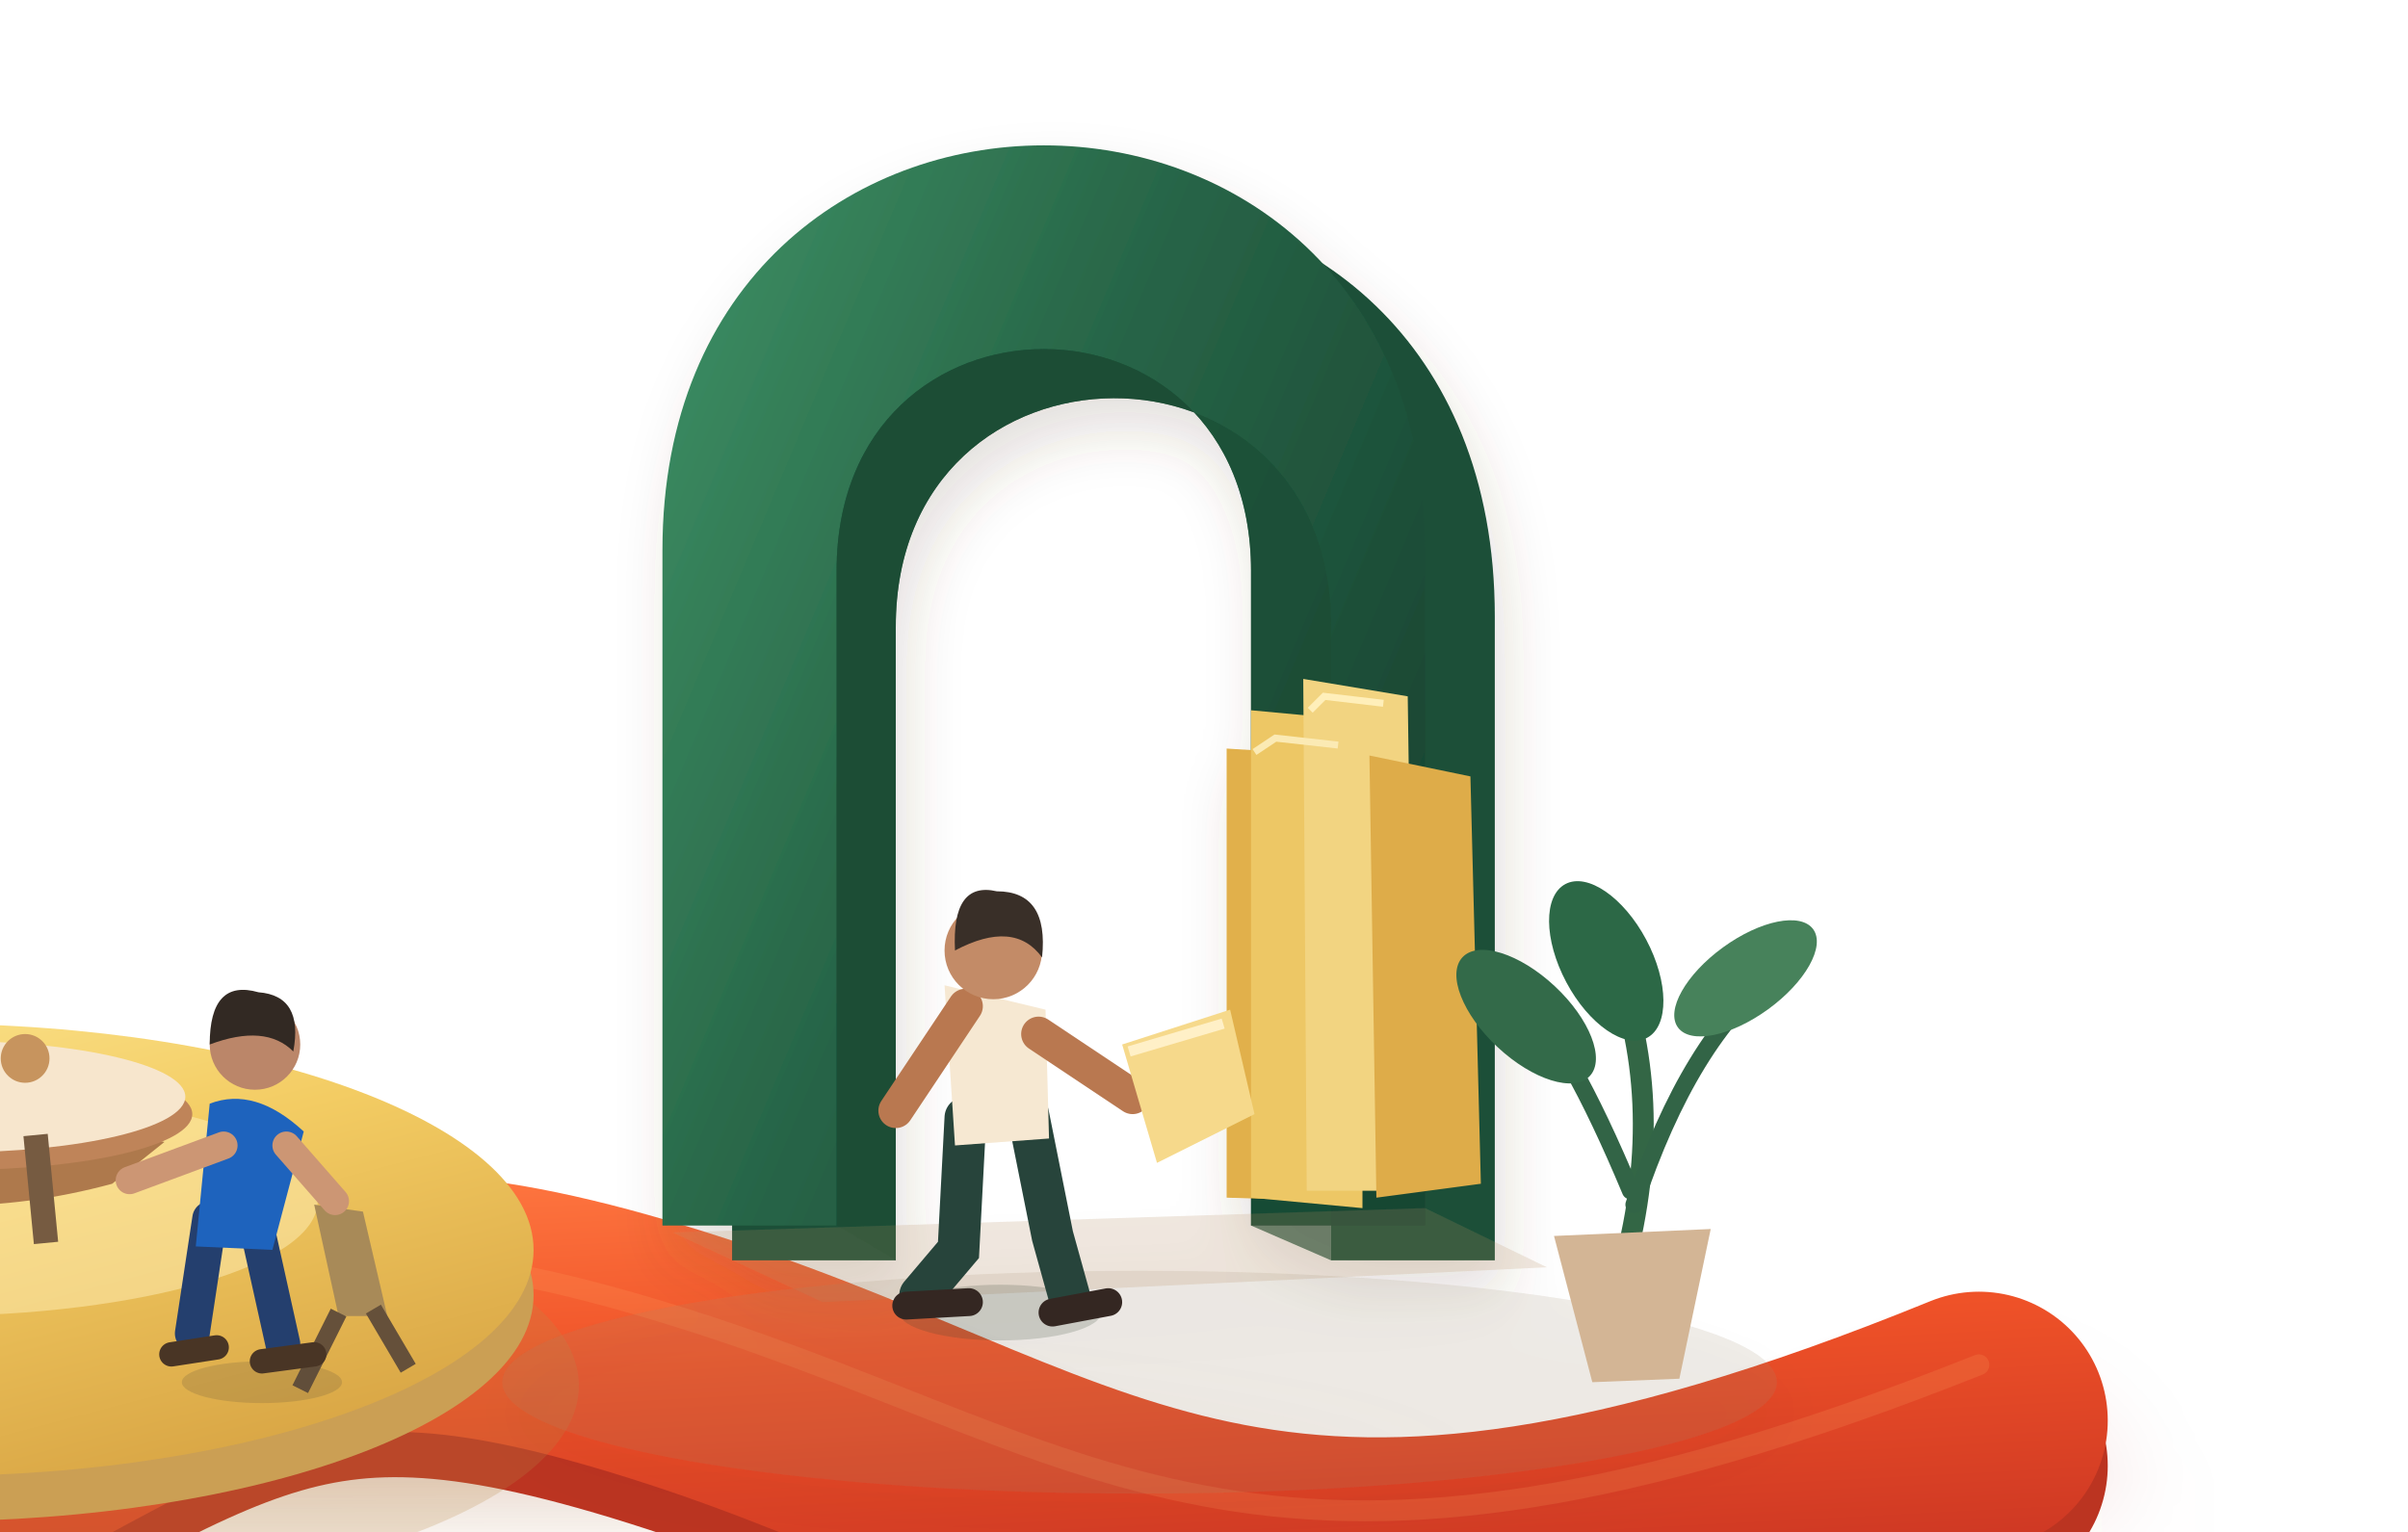
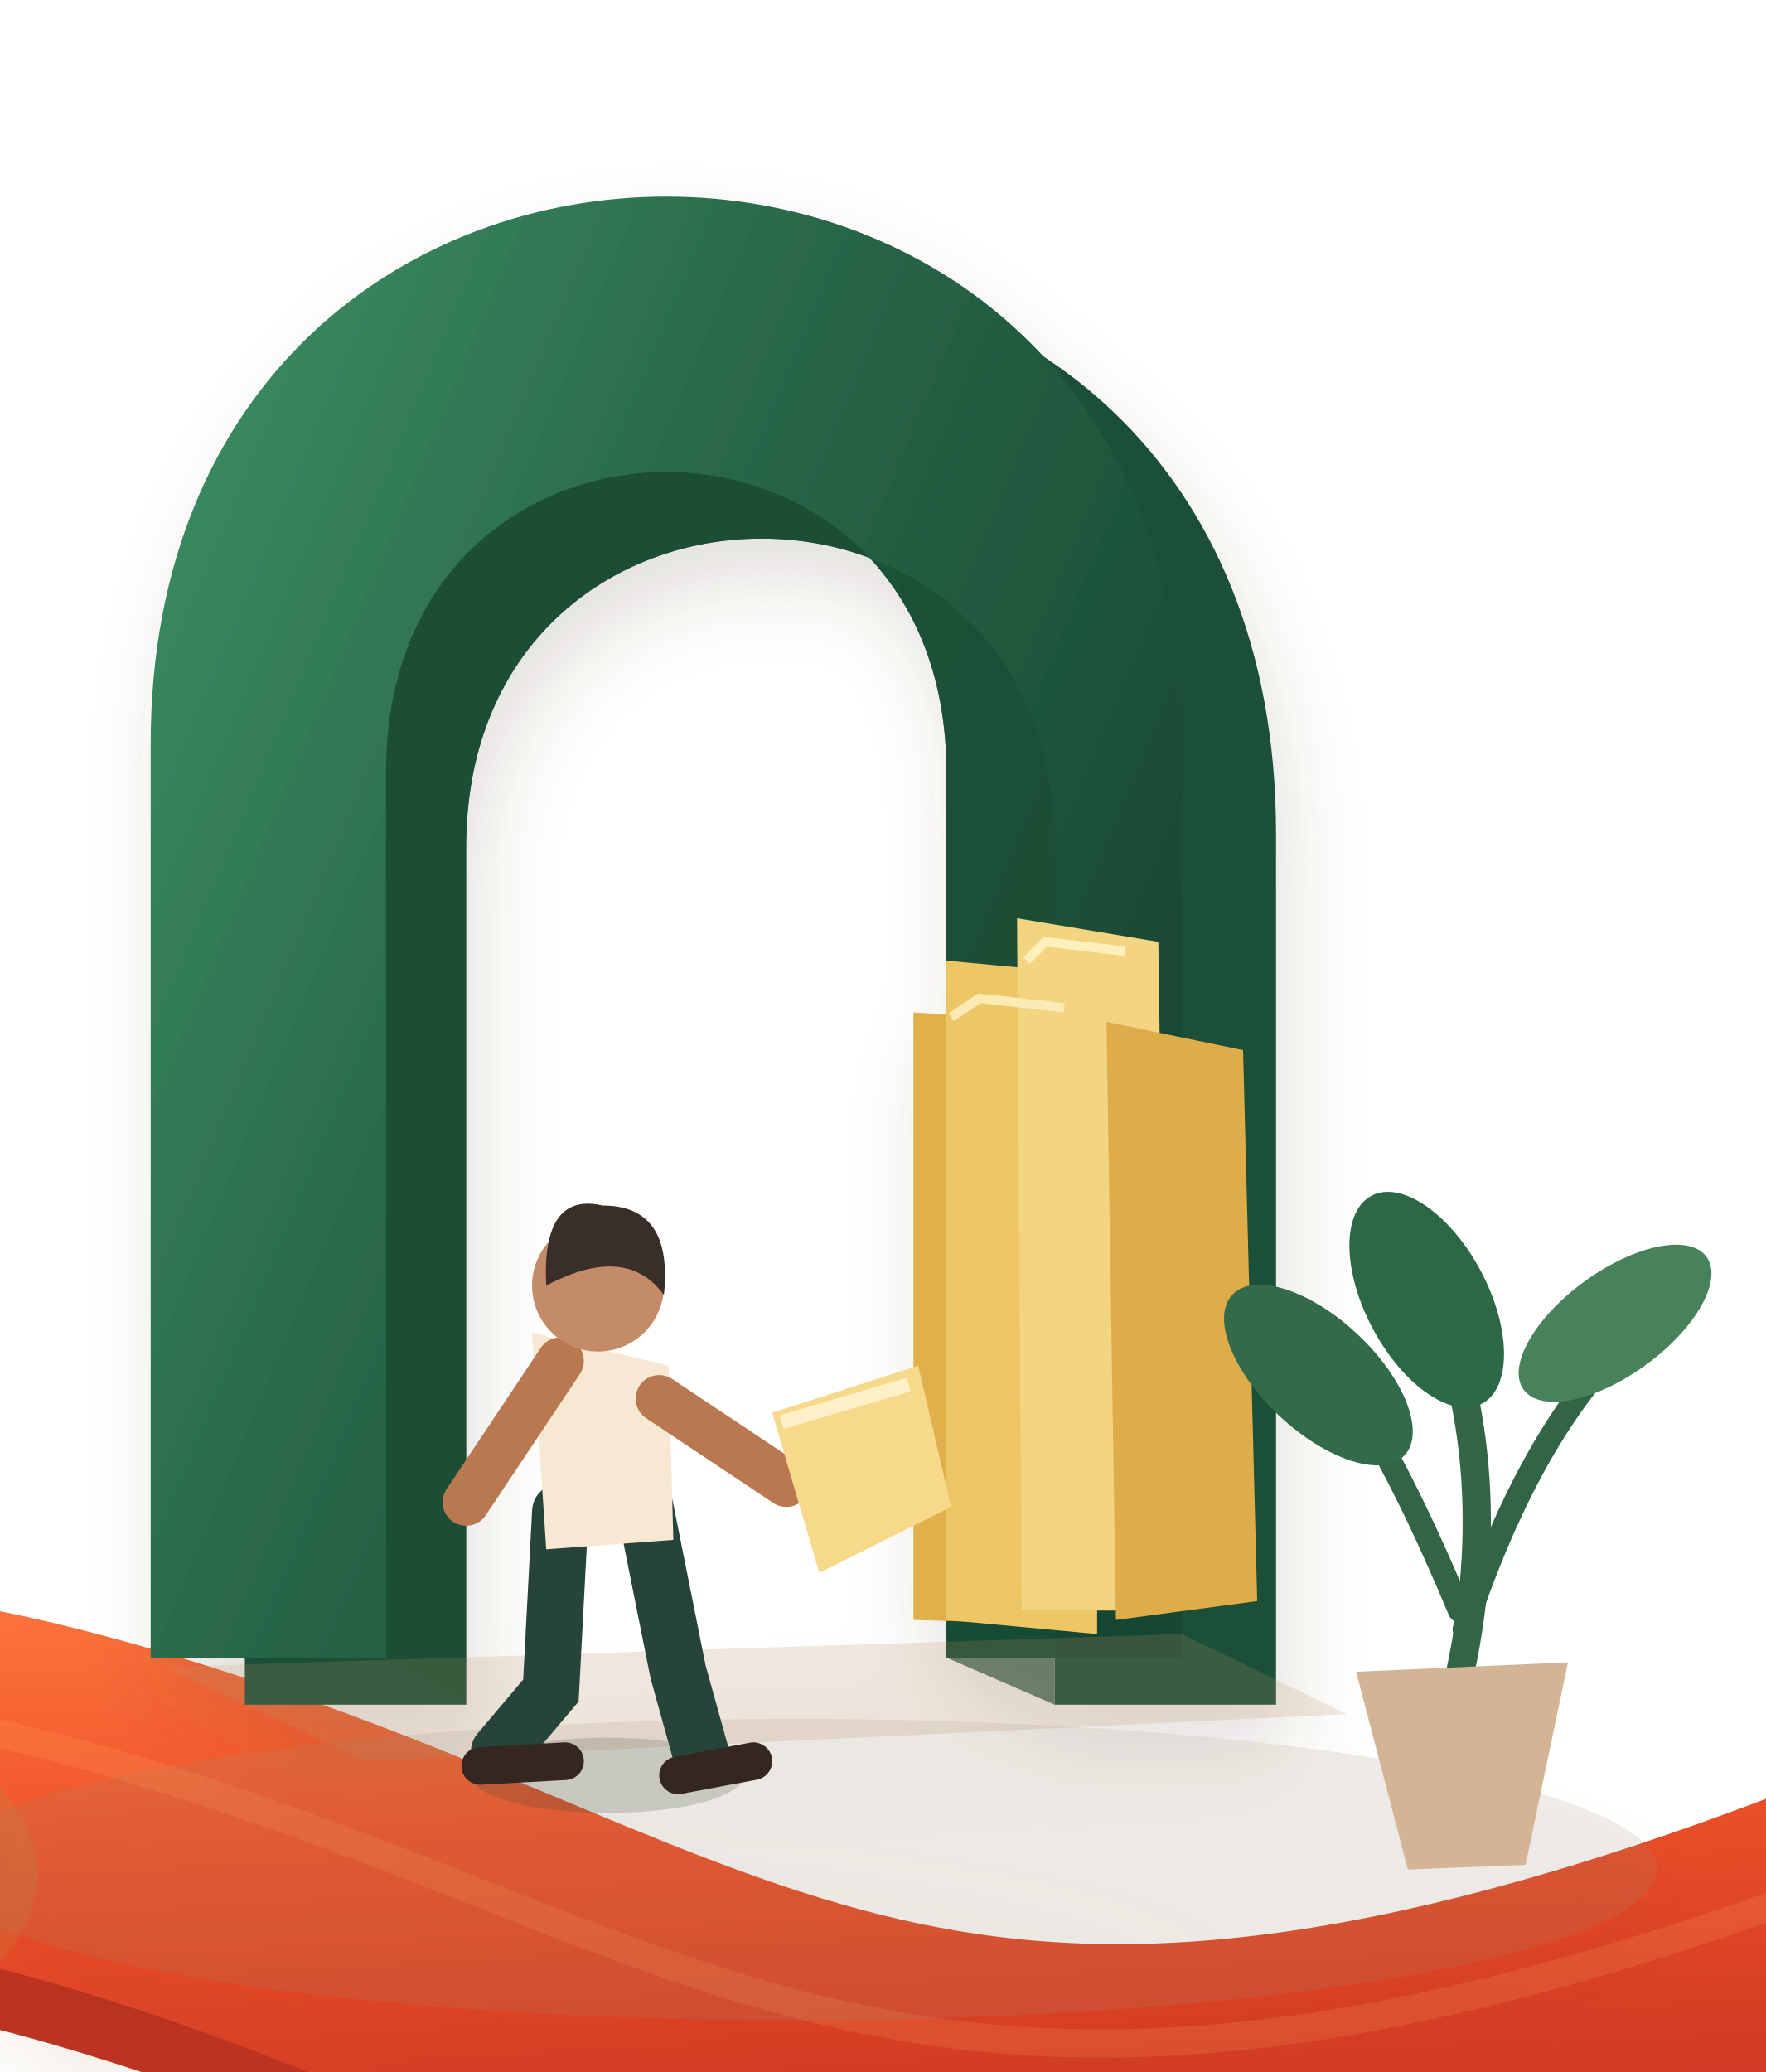
- <svg xmlns="http://www.w3.org/2000/svg" viewBox="728 112 375 440" width="1100" height="700" role="img" aria-hidden="true">
+ <svg xmlns="http://www.w3.org/2000/svg" viewBox="728 112 375 440" width="375" height="440" role="img" aria-hidden="true">
  <defs>
    <linearGradient id="road" x1="0" y1="0" x2=".6" y2="1">
      <stop stop-color="#ff7841" />
      <stop offset=".43" stop-color="#ef5228" />
      <stop offset="1" stop-color="#c93423" />
    </linearGradient>
    <linearGradient id="bluefront" x1="0" y1="0" x2="1" y2="1">
      <stop stop-color="#477be8" />
      <stop offset=".6" stop-color="#1a57cc" />
      <stop offset="1" stop-color="#144397" />
    </linearGradient>
    <linearGradient id="awning" x1="0" y1="0" x2=".2" y2="1">
      <stop stop-color="#356dde" />
      <stop offset="1" stop-color="#0f3eaa" />
    </linearGradient>
    <linearGradient id="arch" x1="0" y1="0" x2="1" y2=".6">
      <stop stop-color="#3f9366" />
      <stop offset=".5" stop-color="#286648" />
      <stop offset="1" stop-color="#194733" />
    </linearGradient>
    <linearGradient id="yellow" x1="0" y1="0" x2=".7" y2="1">
      <stop stop-color="#ffed9e" />
      <stop offset=".5" stop-color="#f3cc63" />
      <stop offset="1" stop-color="#d9a645" />
    </linearGradient>
    <linearGradient id="window" x1="0" y1="0" x2="1" y2="1">
      <stop stop-color="#ffeec0" />
      <stop offset="1" stop-color="#a3e6e1" />
    </linearGradient>
    <linearGradient id="leaves" x1="0" y1="0" x2="1" y2="1">
      <stop stop-color="#4d8055" />
      <stop offset="1" stop-color="#24543c" />
    </linearGradient>
    <filter id="shadow" x="-40%" y="-70%" width="180%" height="260%">
      <feGaussianBlur stdDeviation="16" />
    </filter>
    <filter id="cast" x="-30%" y="-50%" width="160%" height="200%">
      <feDropShadow dx="3" dy="9" stdDeviation="8" flood-color="#58402b" flood-opacity=".16" />
    </filter>
  </defs>
  <ellipse cx="520" cy="581" rx="520" ry="69" fill="#ac9174" opacity=".13" filter="url(#shadow)" />
  <path d="M-60 555 C62 525 104 499 184 538 S371 642 503 576 647 477 767 516 932 617 1138 533" fill="none" stroke="#a12d1c" stroke-opacity=".16" stroke-width="81" stroke-linecap="round" transform="translate(0 24)" filter="url(#shadow)" />
  <path d="M-60 555 C62 525 104 499 184 538 S371 642 503 576 647 477 767 516 932 617 1138 533" fill="none" stroke="#bb3421" stroke-width="74" stroke-linecap="round" />
  <path d="M-60 542 C62 512 104 486 184 525 S371 629 503 563 647 464 767 503 932 604 1138 520" fill="none" stroke="url(#road)" stroke-width="74" stroke-linecap="round" />
  <path d="M-60 520 C62 494 104 474 184 513 S371 614 503 549 647 453 767 491 932 586 1138 504" fill="none" stroke="#ffad66" stroke-opacity=".17" stroke-width="6" stroke-linecap="round" />
  <g id="store" filter="url(#cast)">
    <ellipse cx="232" cy="479" rx="190" ry="37" fill="#887c64" opacity=".12" />
    <path d="M77 225 L273 204 345 236 149 259Z" fill="#6c91e9" />
    <path d="M273 204 L345 236 345 445 272 408Z" fill="#153e9a" />
    <path d="M77 225 L273 204 272 408 77 443Z" fill="url(#bluefront)" />
    <path d="M63 269 L279 250 331 279 120 297Z" fill="#2f68d7" />
    <path d="M63 269 L279 250 276 319 63 333Z" fill="#2f5bb9" />
    <path d="M63 269 L119 265 116 326 63 333Z" fill="#1a49b2" />
    <path d="M120 265 L171 260 167 321 116 326Z" fill="#f0e4c9" />
    <path d="M171 260 L224 255 220 315 167 321Z" fill="#3268d8" />
    <path d="M224 255 L279 250 276 309 220 315Z" fill="#f0e4c9" />
    <path d="M110 333 L240 320 240 428 110 444Z" fill="#0c3a80" />
    <path d="M123 344 L225 334 225 427 123 438Z" fill="url(#window)" />
    <path d="M174 339 L174 433" stroke="#1254b3" stroke-width="7" />
    <path d="M91 333 L91 444 M260 317 L260 419" stroke="#174ea8" stroke-width="10" />
    <path d="M64 332 L117 327 117 338 64 346Z M168 320 L221 315 221 329 168 334Z" fill="#e0d7c9" />
    <path d="M112 371 l36 -3 v33 l-36 4Z M186 366 l29 -3 v31 l-29 5Z" fill="#ca9060" opacity=".55" />
    <circle cx="161" cy="346" r="11" fill="#ffd570" opacity=".55" />
    <path d="M75 441 L273 418 323 452 111 483Z" fill="#e3d9c7" opacity=".74" />
    <rect x="116" y="180" width="146" height="34" rx="2" fill="#1144a9" transform="rotate(-5 116 180)" />
    <text x="188" y="198" font-size="15" fill="#fff3db" font-weight="700" font-family="Arial,sans-serif" text-anchor="middle" letter-spacing="3" transform="rotate(-5 188 198)">HELLO</text>
  </g>
  <g id="store-plants">
    <path d="M46 425 Q44 393 31 359 M46 425 Q59 389 74 349 M46 423 Q61 397 42 366" stroke="#446144" stroke-width="5" fill="none" />
    <ellipse cx="28" cy="367" rx="17" ry="8" transform="rotate(52 28 367)" fill="#547752" />
    <ellipse cx="67" cy="358" rx="18" ry="9" transform="rotate(-38 67 358)" fill="#3a6b44" />
    <ellipse cx="38" cy="373" rx="14" ry="7" transform="rotate(70 38 373)" fill="#26593b" />
    <path d="M30 420 L63 417 59 453 35 455Z" fill="#c8aa82" />
    <path d="M352 460 L356 436 M358 453 Q380 425 371 401 M354 447 Q332 423 342 404" stroke="#4b704c" stroke-width="5" fill="none" />
    <ellipse cx="370" cy="407" rx="19" ry="9" transform="rotate(-46 370 407)" fill="#518055" />
    <ellipse cx="340" cy="410" rx="14" ry="7" transform="rotate(45 340 410)" fill="#286145" />
    <path d="M341 448 L373 448 367 471 348 472Z" fill="#b9976c" />
  </g>
  <g id="meeting">
    <ellipse cx="561" cy="510" rx="175" ry="62" fill="#b88a48" opacity=".23" />
    <ellipse cx="548" cy="484" rx="175" ry="65" fill="#cb9f54" />
    <ellipse cx="548" cy="471" rx="175" ry="65" fill="url(#yellow)" />
    <ellipse cx="549" cy="457" rx="112" ry="33" fill="#fff0b8" opacity=".5" />
    <path d="M497 439 Q555 426 617 440 L602 452 Q554 465 509 451Z" fill="#ae794c" />
    <ellipse cx="558" cy="432" rx="67" ry="16" fill="#bf8459" />
    <ellipse cx="556" cy="427" rx="67" ry="16" fill="#f7e6cd" />
    <path d="M549 443 L547 471 M580 438 L583 469" stroke="#765b41" stroke-width="7" />
    <path d="M464 452 L448 453 439 486 450 490Z" fill="#896e4e" />
    <path d="M450 490 L440 512 M447 489 L465 507" stroke="#65503a" stroke-width="5" />
    <path d="M660 458 L674 460 681 490 667 490Z" fill="#a88a58" />
    <path d="M667 489 L656 511 M677 488 L687 505" stroke="#65503a" stroke-width="5" />
    <rect x="536" y="415" width="32" height="15" rx="2" fill="#f8f6e9" transform="rotate(-7 536 415)" />
    <circle cx="577" cy="416" r="7" fill="#c7945e" />
  </g>
  <g id="handover" filter="url(#cast)">
    <ellipse cx="897" cy="509" rx="183" ry="32" fill="#9a866c" opacity=".16" />
    <path d="M780 474 L780 285 C780 132 999 130 999 289 L999 474 952 474 952 292 C952 204 827 205 827 292 L827 474Z" fill="#1c5038" />
    <path d="M760 464 L760 270 C760 115 979 115 979 270 L979 464 929 464 929 276 C929 191 810 191 810 276 L810 464Z" fill="url(#arch)" />
    <path d="M810 464 L827 474 827 292 C827 205 952 204 952 292 L952 474 929 464 929 276 C929 191 810 191 810 276Z" fill="#194d34" opacity=".7" />
    <path d="M763 466 L806 486 1014 476 979 459Z" fill="#b28b61" opacity=".2" />
    <g id="files">
      <path d="M922 456 L922 327 954 329 954 457Z" fill="#e1b04b" />
      <path d="M929 456 L929 316 961 319 961 459Z" fill="#edc765" />
      <path d="M945 454 L944 307 974 312 976 454Z" fill="#f2d481" />
      <path d="M965 456 L963 329 992 335 995 452Z" fill="#deac4a" />
      <path d="M930 328 L936 324 954 326" fill="none" stroke="#fbeab4" stroke-width="2" />
      <path d="M946 316 L950 312 967 314" fill="none" stroke="#ffefba" stroke-width="2" />
    </g>
  </g>
  <g id="handover-person">
    <ellipse cx="857" cy="489" rx="29" ry="8" fill="#2e402e" opacity=".19" />
    <path d="M847 433 L845 471 834 484 M865 432 L872 467 877 485" stroke="#27443b" stroke-width="12" fill="none" stroke-linecap="round" />
    <path d="M830 487 L848 486 M872 489 L888 486" stroke="#342722" stroke-width="8" stroke-linecap="round" />
    <path d="M841 395 L870 402 871 439 844 441Z" fill="#f6e8d2" />
    <path d="M847 401 L827 431 M868 409 L895 427" stroke="#b97850" stroke-width="10" stroke-linecap="round" />
    <circle cx="855" cy="385" r="14" fill="#c38b67" />
    <path d="M844 385 Q843 365 856 368 Q871 368 869 387 Q861 376 844 385" fill="#392f28" />
    <path d="M892 412 L923 402 930 432 902 446Z" fill="#f6d98b" />
    <path d="M894 414 L921 406" stroke="#fff0c7" stroke-width="3" />
  </g>
  <g id="leaf-right" stroke-linecap="round">
    <path d="M1036 476 Q1049 427 1032 386" fill="none" stroke="#336645" stroke-width="6" />
    <path d="M1038 454 Q1020 411 1007 399 M1039 458 Q1055 410 1080 391" fill="none" stroke="#326446" stroke-width="5" />
    <ellipse cx="1008" cy="404" rx="25" ry="12" transform="rotate(43 1008 404)" fill="#336a49" />
    <ellipse cx="1071" cy="393" rx="24" ry="11" transform="rotate(-36 1071 393)" fill="#47825b" />
    <ellipse cx="1031" cy="388" rx="13" ry="25" transform="rotate(-28 1031 388)" fill="#2c6846" />
    <path d="M1016 467 L1061 465 1052 508 1027 509Z" fill="#d3b595" />
  </g>
  <g id="people" stroke-linecap="round" stroke-linejoin="round">
    <ellipse cx="246" cy="496" rx="22" ry="6" fill="#5c4d42" opacity=".2" />
    <path d="M240 443 L236 469 231 490" stroke="#24433a" stroke-width="10" fill="none" />
    <path d="M250 443 L256 470 263 487" stroke="#24433a" stroke-width="10" fill="none" />
    <path d="M230 491 L218 494 M261 489 L272 489" stroke="#38271f" stroke-width="8" />
    <path d="M234 410 Q248 405 261 417 L253 450 232 451Z" fill="#3b6858" />
    <path d="M235 420 L218 446 M257 423 L277 438" stroke="#c98963" stroke-width="8" />
    <ellipse cx="247" cy="402" rx="12" ry="15" fill="#c98963" />
    <path d="M235 402 Q235 386 248 387 Q262 387 259 405 Q247 395 235 402" fill="#372a27" />
    <ellipse cx="491" cy="507" rx="23" ry="6" fill="#4d4439" opacity=".18" />
    <path d="M483 467 L480 498 M497 463 L506 500" stroke="#c7b6a5" stroke-width="10" />
    <path d="M472 501 L488 501 M500 503 L516 503" stroke="#57412e" stroke-width="7" />
    <path d="M475 434 Q490 428 502 437 L500 469 478 468Z" fill="#fbf7ee" />
    <path d="M477 441 L455 462 M496 441 L519 454" stroke="#bb795b" stroke-width="7" />
    <circle cx="488" cy="419" r="13" fill="#c48765" />
    <path d="M478 418 Q476 404 487 404 Q499 403 501 420 Q486 411 478 418" fill="#252221" />
    <ellipse cx="645" cy="509" rx="23" ry="6" fill="#4d4439" opacity=".18" />
    <path d="M630 462 L625 495 M643 462 L651 498" stroke="#243f6e" stroke-width="10" />
    <path d="M619 501 L632 499 M645 503 L660 501" stroke="#493525" stroke-width="7" />
    <path d="M630 429 Q643 424 657 437 L648 471 626 470Z" fill="#1e63bd" />
    <path d="M634 441 L607 451 M652 441 L666 457" stroke="#cc9674" stroke-width="8" />
    <circle cx="643" cy="412" r="13" fill="#bb8669" />
    <path d="M630 412 Q630 393 644 397 Q657 398 654 414 Q646 406 630 412" fill="#322923" />
  </g>
</svg>
